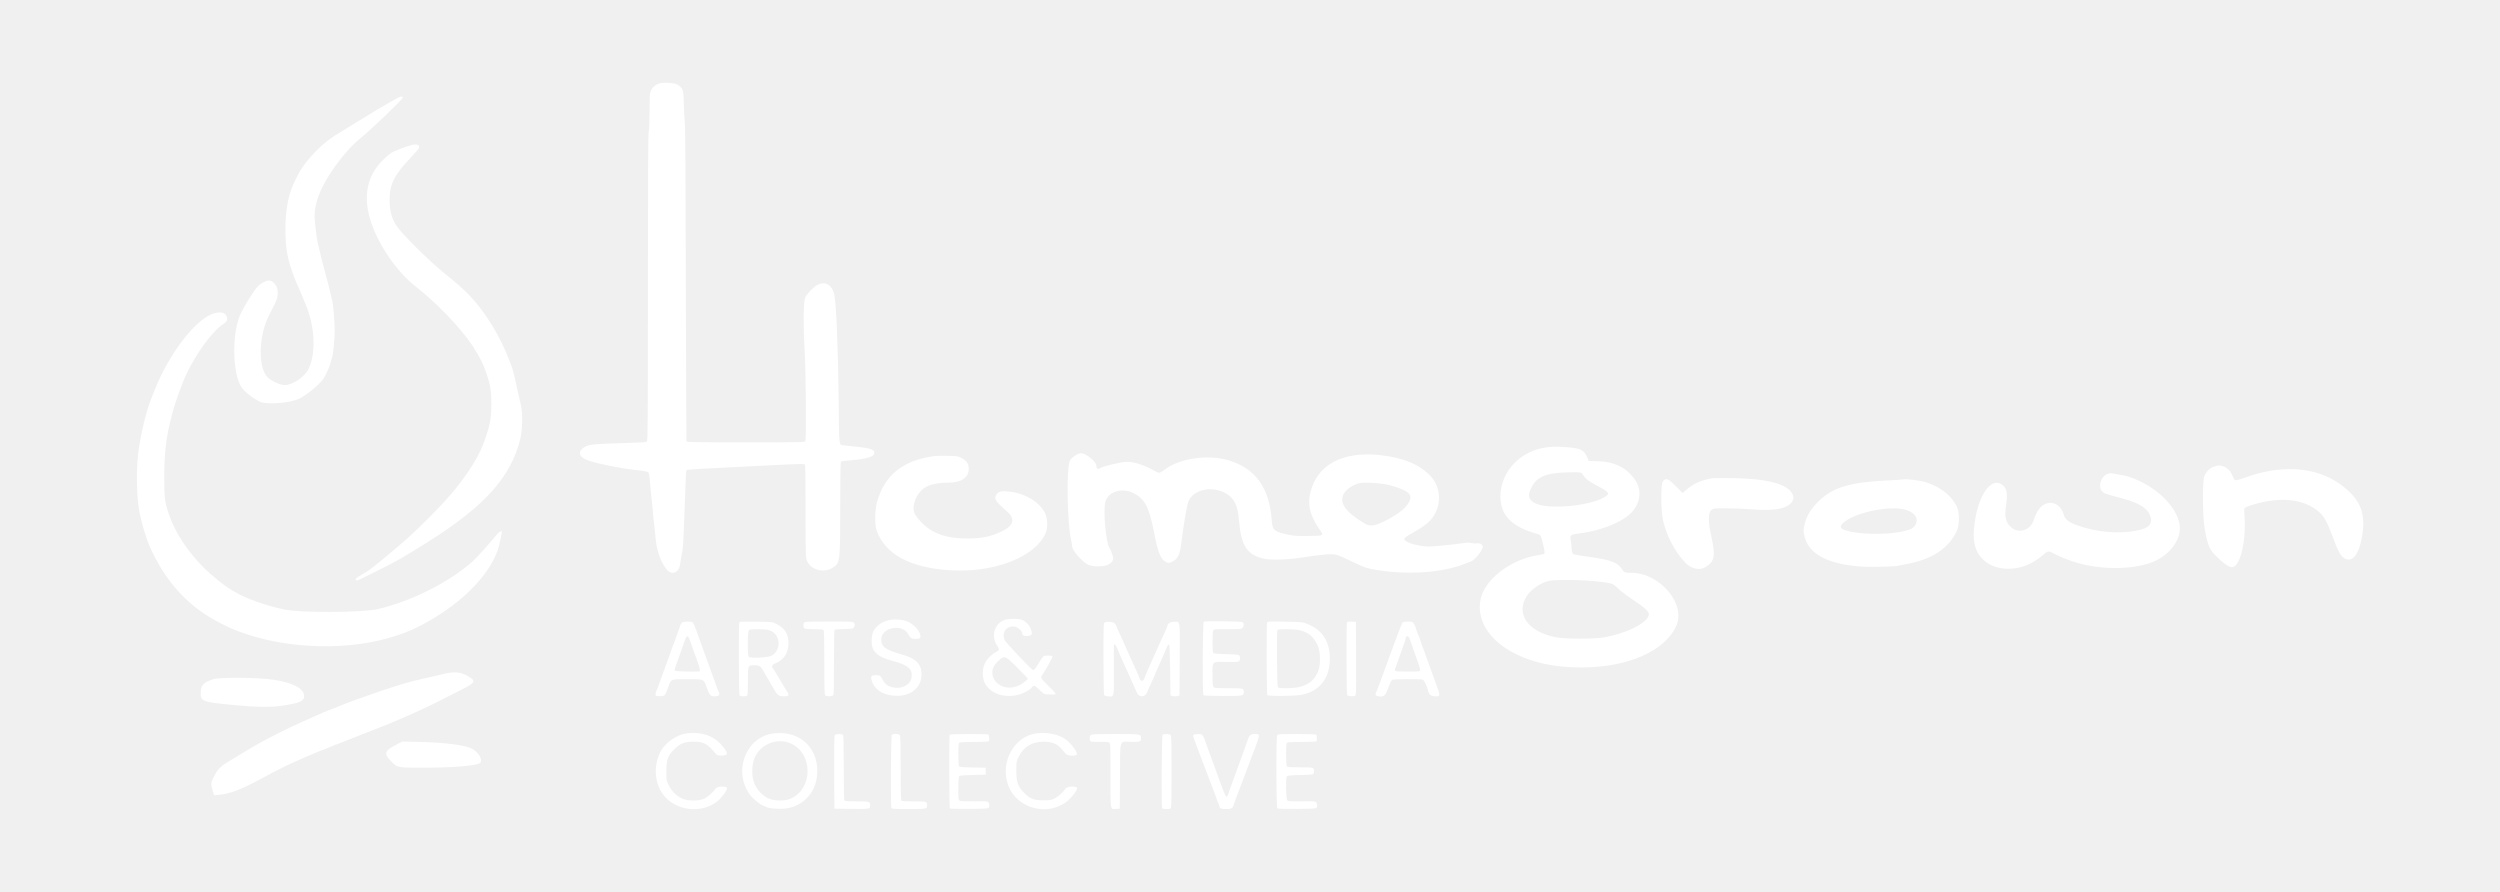
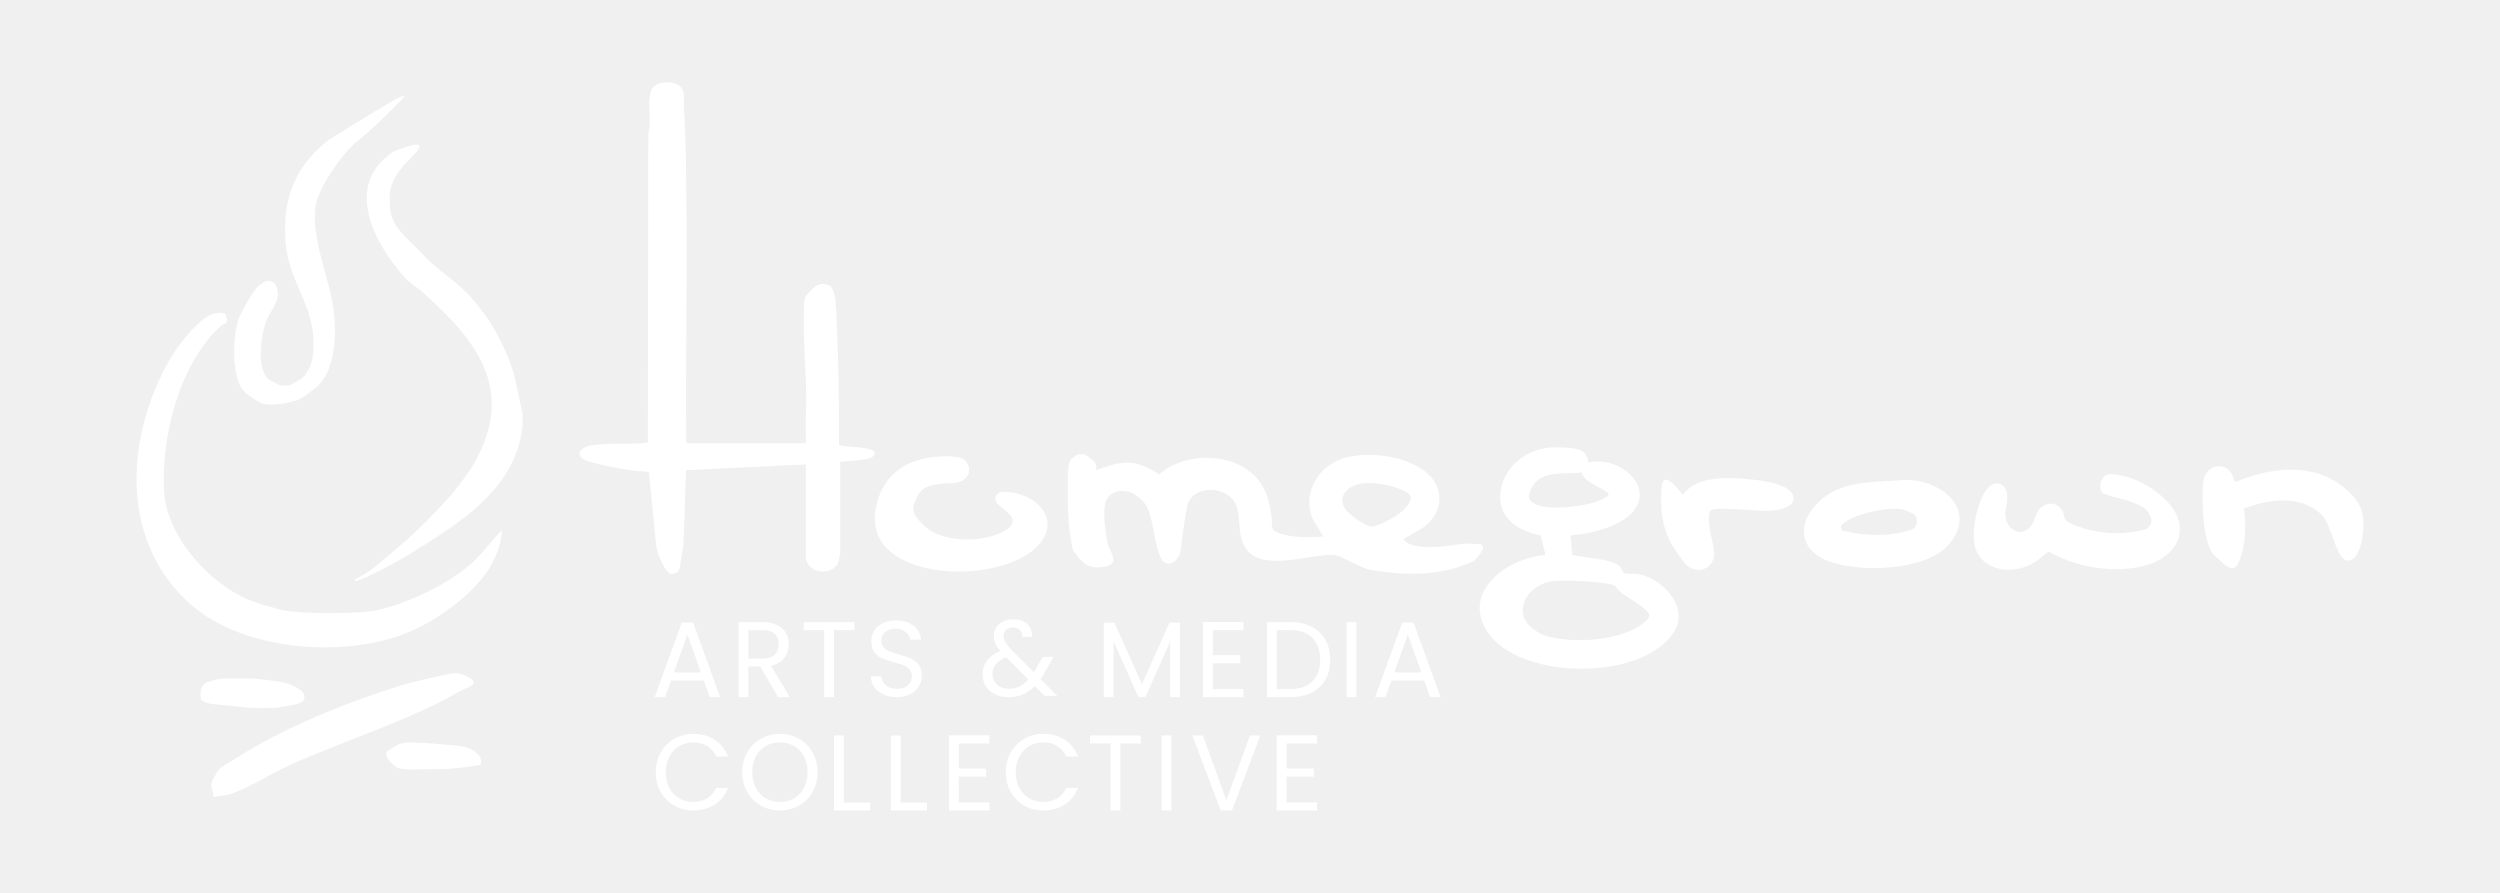
- <svg xmlns="http://www.w3.org/2000/svg" viewBox="0 0 900 321" width="900" height="321" role="img" aria-label="Homegrown Arts and Media Collective">
-   <g transform="translate(0,321) scale(0.025,-0.025)" fill="#ffffff" stroke="none">
-     <path d="M9504 11641 c-57 -14 -102 -50 -126 -99 -22 -45 -23 -57 -24 -307 -1 -162 -6 -273 -13 -295 -8 -25 -11 -629 -11 -2241 0 -1932 -2 -2208 -15 -2219 -10 -8 -111 -15 -347 -21 -362 -9 -479 -19 -530 -45 -52 -26 -88 -65 -88 -95 0 -74 98 -119 385 -177 215 -44 276 -54 428 -71 104 -11 162 -22 172 -32 9 -9 18 -57 25 -144 5 -71 17 -184 25 -250 7 -66 17 -160 20 -210 3 -49 10 -117 15 -150 5 -33 14 -118 20 -190 15 -178 70 -338 155 -449 76 -100 185 -57 200 79 4 33 13 87 20 120 21 98 24 140 40 580 20 562 23 637 32 646 5 4 96 13 203 18 183 10 297 16 810 41 113 5 312 15 443 22 162 8 241 8 248 1 6 -6 10 -234 9 -680 0 -670 0 -670 28 -724 64 -123 240 -163 367 -82 102 64 105 92 104 877 0 356 4 643 9 648 5 5 60 13 123 18 262 22 359 52 359 111 0 45 -61 67 -239 84 -81 8 -166 18 -191 21 -84 12 -76 -51 -83 651 -8 775 -37 1431 -67 1537 -37 130 -128 178 -235 126 -59 -29 -170 -146 -184 -195 -22 -75 -25 -420 -5 -735 19 -311 27 -1288 11 -1322 -7 -17 -58 -18 -858 -18 -671 0 -851 3 -854 13 -2 6 -6 1020 -9 2252 -3 1550 -7 2272 -15 2345 -6 58 -13 183 -15 278 -3 192 -13 217 -97 267 -36 21 -186 31 -245 16z M5740 11437 c-127 -68 -351 -199 -465 -272 -27 -18 -63 -40 -80 -49 -16 -9 -43 -25 -60 -36 -16 -11 -46 -29 -65 -40 -19 -11 -48 -29 -65 -40 -16 -11 -46 -29 -65 -40 -173 -101 -286 -187 -400 -307 -159 -166 -230 -273 -321 -478 -73 -167 -109 -379 -109 -640 0 -275 30 -436 128 -690 16 -43 33 -82 102 -240 12 -28 59 -143 76 -185 120 -305 132 -675 29 -889 -57 -118 -228 -235 -345 -236 -68 0 -194 58 -250 116 -137 141 -125 602 24 889 113 220 118 233 124 296 6 76 -10 125 -54 170 -45 44 -87 45 -159 4 -75 -43 -93 -65 -232 -285 -7 -11 -21 -36 -31 -55 -10 -19 -30 -56 -44 -82 -143 -262 -138 -904 7 -1094 51 -67 128 -128 244 -193 94 -53 445 -29 583 40 112 56 286 200 344 284 33 47 93 179 104 228 5 24 14 56 20 71 17 46 40 274 40 402 0 111 -25 408 -36 425 -2 4 -13 47 -23 96 -17 75 -50 208 -81 318 -33 119 -65 242 -79 310 -10 44 -21 89 -24 101 -12 35 -47 325 -47 384 0 200 79 407 254 665 122 182 281 364 396 456 159 126 620 569 620 595 0 18 -28 18 -60 1z M5935 10753 c-86 -21 -260 -87 -300 -114 -28 -18 -84 -67 -126 -109 -230 -229 -285 -532 -164 -895 111 -331 376 -714 633 -914 296 -230 633 -578 815 -843 26 -38 47 -71 47 -75 0 -3 6 -14 14 -22 17 -20 93 -164 111 -211 94 -248 110 -330 110 -550 0 -215 -19 -310 -110 -560 -92 -251 -320 -585 -609 -890 -238 -251 -439 -445 -632 -606 -355 -299 -393 -329 -521 -403 -79 -45 -91 -57 -74 -74 8 -8 20 -7 44 5 17 9 120 60 227 112 178 88 274 138 370 193 66 38 240 144 309 187 25 17 71 45 101 64 802 506 1177 926 1311 1467 33 135 38 371 11 486 -12 46 -30 129 -42 184 -45 211 -71 321 -84 355 -7 19 -23 62 -36 95 -127 346 -352 715 -574 945 -105 108 -176 171 -362 321 -225 181 -627 580 -699 694 -67 105 -95 214 -95 368 0 224 70 362 306 609 62 64 115 126 119 138 13 41 -30 60 -100 43z M3065 8322 c-264 -92 -648 -601 -849 -1127 -15 -38 -31 -81 -37 -93 -73 -177 -155 -520 -189 -790 -34 -274 -19 -733 30 -897 5 -16 14 -56 20 -88 13 -63 78 -268 105 -332 231 -530 567 -897 1039 -1134 136 -68 145 -72 256 -114 685 -260 1590 -285 2267 -61 178 59 298 113 463 207 500 286 861 655 995 1017 20 54 68 270 61 277 -12 12 -47 -12 -82 -56 -96 -120 -278 -321 -340 -377 -338 -299 -874 -569 -1359 -684 -225 -53 -1131 -57 -1360 -5 -283 63 -553 160 -700 250 -22 13 -53 32 -70 41 -76 43 -265 196 -368 297 -245 242 -426 517 -517 787 -58 174 -65 227 -65 530 0 316 25 549 86 795 6 22 16 65 23 95 36 151 142 451 214 600 147 307 375 616 530 716 58 37 67 67 37 123 -24 46 -97 55 -190 23z M22285 6400 c-382 -41 -677 -347 -679 -705 -2 -274 162 -442 532 -544 49 -14 49 -14 83 -151 21 -89 26 -127 16 -136 -2 -3 -45 -11 -95 -19 -398 -65 -769 -354 -823 -642 -90 -475 431 -895 1191 -963 772 -68 1431 167 1626 582 148 313 -227 765 -638 769 -104 1 -111 3 -147 61 -56 87 -157 125 -456 168 -251 36 -238 33 -252 60 -7 14 -13 48 -13 77 0 29 -5 75 -11 104 -16 72 -2 83 122 98 333 39 664 180 781 333 112 147 115 313 9 458 -117 159 -284 240 -514 248 l-138 4 -25 56 c-46 104 -96 128 -292 142 -150 11 -174 11 -277 0z m509 -397 c35 -56 75 -87 176 -142 217 -115 225 -128 122 -187 -220 -123 -796 -173 -979 -84 -86 41 -113 98 -84 175 78 208 212 270 593 274 148 1 148 1 172 -36z m56 -1523 c91 -5 213 -18 273 -28 107 -19 107 -19 175 -84 37 -35 119 -99 182 -141 228 -151 282 -205 260 -256 -48 -117 -324 -251 -635 -308 -147 -27 -569 -26 -705 1 -405 81 -583 344 -408 603 64 95 217 193 330 212 74 12 331 13 528 1z M15467 6269 c-36 -27 -60 -53 -66 -73 -47 -149 -31 -906 24 -1138 8 -34 15 -75 15 -89 0 -57 145 -221 230 -262 66 -31 227 -30 287 1 48 25 73 56 73 92 0 27 -35 127 -52 147 -52 63 -96 551 -60 670 43 143 230 203 395 126 171 -81 234 -199 307 -578 55 -286 98 -389 177 -421 29 -12 38 -12 70 1 85 36 121 98 139 240 43 335 85 583 108 636 76 178 356 230 554 105 110 -69 156 -171 173 -376 29 -370 118 -504 369 -557 89 -19 322 -13 485 11 368 55 479 65 550 47 26 -6 120 -47 209 -90 198 -96 228 -106 391 -132 447 -70 931 -34 1245 91 30 12 70 27 88 33 66 22 193 189 172 227 -16 29 -48 43 -86 35 -18 -3 -52 -1 -75 5 -30 8 -60 8 -111 0 -127 -19 -429 -50 -497 -50 -96 0 -238 27 -298 58 -94 47 -88 57 89 157 147 83 223 146 273 225 114 180 99 410 -36 564 -152 172 -399 277 -740 313 -540 56 -902 -139 -1000 -540 -44 -180 -4 -335 139 -540 56 -81 55 -82 -163 -85 -162 -2 -206 0 -295 19 -198 40 -228 64 -236 195 -31 479 -235 763 -630 877 -296 86 -696 28 -909 -133 -74 -55 -82 -57 -129 -31 -166 94 -309 141 -423 141 -73 -1 -355 -68 -377 -90 -21 -21 -56 -12 -56 15 0 40 -25 79 -77 122 -112 91 -158 97 -246 32z m4553 -418 c265 -75 328 -130 271 -239 -49 -94 -167 -185 -361 -280 -137 -67 -204 -75 -275 -33 -281 168 -373 297 -306 429 33 64 145 140 231 156 83 15 337 -3 440 -33z M13460 6273 c-455 -59 -723 -273 -831 -663 -34 -122 -35 -337 -1 -423 128 -330 471 -516 1026 -557 647 -48 1255 185 1404 536 34 83 28 213 -14 294 -80 153 -282 275 -499 300 -119 14 -159 7 -190 -34 -49 -64 -30 -97 146 -251 122 -107 99 -200 -70 -284 -156 -77 -292 -106 -506 -105 -356 0 -579 102 -742 337 -59 85 -19 252 85 356 74 74 202 110 393 111 182 0 289 74 289 197 0 73 -32 122 -104 158 -57 28 -65 29 -205 31 -80 1 -162 0 -181 -3z M31899 6126 c-68 -18 -113 -57 -155 -136 -31 -56 -28 -593 4 -769 41 -228 70 -297 164 -388 140 -137 210 -178 256 -154 104 56 177 396 153 716 -5 61 -5 117 0 127 5 10 49 29 106 46 415 128 760 89 976 -108 66 -61 109 -140 182 -335 88 -237 123 -299 182 -329 109 -55 199 57 244 303 64 347 -19 554 -306 764 -354 260 -865 293 -1400 91 -38 -14 -83 -27 -99 -28 -30 -1 -31 -1 -66 81 -27 62 -81 108 -142 123 -51 11 -42 12 -99 -4z M30333 6009 c-84 -42 -121 -182 -63 -244 30 -32 45 -37 300 -105 249 -67 366 -146 400 -269 22 -83 -18 -141 -120 -171 -231 -68 -550 -60 -830 21 -201 58 -281 106 -301 184 -38 142 -160 211 -274 154 -74 -37 -115 -98 -166 -244 -44 -124 -197 -178 -298 -104 -92 66 -119 156 -96 312 27 178 16 257 -41 307 -158 139 -353 -119 -409 -540 -18 -136 -19 -201 -4 -289 47 -276 328 -428 651 -352 119 28 218 81 333 176 82 68 76 67 179 15 88 -45 118 -57 246 -102 359 -124 845 -131 1150 -14 231 88 400 294 400 486 0 274 -324 607 -722 741 -54 18 -98 27 -263 54 -19 3 -46 -3 -72 -16z M24660 5954 c-178 -33 -274 -77 -393 -181 l-38 -33 -92 94 c-114 118 -153 132 -194 69 -29 -44 -26 -420 5 -558 50 -222 169 -448 321 -608 82 -88 203 -115 286 -66 134 79 151 161 90 435 -49 218 -50 349 -4 388 31 26 31 26 224 26 106 0 280 -7 386 -16 335 -27 530 22 569 142 9 27 8 41 -8 77 -65 146 -363 226 -867 232 -143 2 -271 1 -285 -1z M27395 5935 c-5 -2 -113 -9 -238 -15 -516 -24 -765 -100 -965 -294 -111 -107 -173 -207 -203 -326 -23 -92 -23 -107 -3 -189 63 -255 350 -402 839 -431 143 -8 493 2 514 15 4 2 49 11 101 20 375 65 624 228 740 484 39 85 36 272 -4 351 -80 156 -226 272 -428 341 -96 32 -311 59 -353 44z m63 -441 c94 -35 142 -84 142 -146 0 -51 -31 -100 -76 -122 -163 -77 -603 -98 -873 -42 -149 31 -177 64 -108 127 167 154 701 260 915 183z M14480 3918 c-154 -44 -217 -231 -124 -370 40 -58 38 -70 -8 -94 -63 -32 -133 -100 -163 -160 -47 -93 -44 -228 7 -310 84 -136 273 -197 468 -150 74 18 185 78 198 109 2 4 13 12 23 18 17 9 30 1 87 -55 67 -64 67 -64 137 -66 90 -3 95 -2 95 12 0 6 -47 58 -105 114 -115 113 -115 113 -81 163 63 96 146 247 142 258 -5 13 -82 18 -121 7 -12 -3 -42 -42 -75 -99 -55 -94 -72 -111 -93 -98 -39 25 -378 385 -396 420 -56 111 24 221 145 199 43 -9 104 -63 104 -94 0 -31 24 -43 76 -40 64 4 73 21 51 92 -20 64 -86 129 -146 146 -45 12 -175 11 -221 -2z m167 -690 c84 -84 153 -156 153 -160 0 -15 -66 -68 -117 -93 -272 -138 -528 140 -315 341 97 91 101 90 279 -88z M12800 3910 c-93 -20 -173 -74 -217 -148 -41 -68 -42 -227 -2 -284 52 -76 121 -114 284 -158 215 -58 281 -117 261 -238 -17 -108 -151 -173 -282 -137 -69 19 -103 47 -143 123 -26 46 -27 47 -78 49 -78 2 -89 -10 -70 -78 40 -136 179 -219 365 -219 209 0 352 126 352 308 -1 151 -75 227 -282 287 -242 70 -298 111 -298 218 0 173 304 232 388 75 31 -57 48 -68 106 -68 70 0 81 13 64 71 -21 71 -116 159 -201 187 -69 23 -174 28 -247 12z M17334 3887 c-16 -9 -21 -1030 -5 -1055 6 -10 67 -13 281 -14 301 0 300 0 300 62 0 48 -10 50 -221 50 -166 0 -200 2 -213 16 -13 13 -16 43 -16 173 0 206 -15 192 205 189 164 -2 169 -1 183 20 11 17 12 31 6 55 -10 32 -10 32 -192 37 -148 4 -185 8 -192 20 -13 20 -13 296 0 321 10 18 23 19 209 19 179 0 199 2 214 18 21 23 22 65 2 82 -17 14 -537 21 -561 7z M9823 3875 c-11 -8 -23 -25 -26 -37 -3 -13 -17 -54 -32 -93 -15 -38 -34 -92 -42 -120 -9 -27 -19 -54 -23 -60 -4 -5 -13 -26 -18 -45 -6 -19 -23 -66 -37 -105 -15 -38 -33 -88 -40 -110 -8 -22 -26 -71 -40 -110 -48 -130 -66 -180 -82 -230 -9 -27 -22 -59 -29 -70 -15 -21 -19 -74 -6 -76 51 -9 106 -4 122 10 10 9 32 57 49 106 44 130 33 125 281 125 247 0 233 6 280 -128 37 -105 53 -122 119 -119 58 3 73 24 48 69 -9 18 -23 53 -31 78 -15 46 -21 63 -97 270 -23 63 -50 138 -60 165 -10 28 -36 100 -58 160 -22 61 -56 155 -75 210 -20 55 -44 106 -53 113 -23 17 -124 15 -150 -3z m109 -250 c10 -28 32 -90 50 -140 17 -49 45 -126 61 -170 40 -109 45 -145 21 -145 -146 -4 -340 3 -345 12 -4 6 -3 22 2 37 14 44 56 162 84 236 14 39 37 105 51 148 31 92 49 98 76 22z M10646 3881 c-11 -18 -8 -1042 4 -1056 12 -15 90 -17 108 -3 9 8 12 62 12 209 0 233 -2 229 94 229 76 0 89 -10 142 -105 6 -11 22 -38 35 -61 13 -22 50 -86 82 -141 74 -129 84 -138 158 -139 83 -2 90 12 46 78 -19 29 -42 67 -51 83 -9 17 -28 48 -41 70 -14 22 -41 68 -61 102 -19 35 -40 65 -45 69 -21 13 -9 54 19 65 136 49 206 151 206 299 0 131 -51 213 -174 276 -55 29 -55 29 -291 32 -157 3 -239 0 -243 -7z m415 -112 c177 -38 207 -291 43 -374 -48 -24 -294 -36 -320 -15 -23 20 -21 375 4 389 23 14 208 14 273 0z M11582 3878 c-7 -7 -12 -26 -12 -43 0 -51 12 -55 150 -55 85 0 130 -4 138 -12 9 -9 12 -127 12 -469 0 -396 2 -460 15 -473 19 -19 103 -16 116 5 5 8 9 211 8 473 0 252 4 463 8 467 5 5 67 10 138 11 128 3 129 3 144 30 12 21 13 31 3 52 -12 26 -12 26 -360 26 -257 0 -351 -3 -360 -12z M15913 3879 c-23 -8 -23 -8 -23 -521 0 -282 4 -519 9 -527 5 -7 31 -16 58 -18 88 -9 85 -23 83 376 -2 405 -3 371 13 371 7 0 26 -33 42 -72 15 -40 43 -107 63 -148 19 -41 43 -94 53 -117 51 -115 63 -142 85 -190 13 -29 36 -79 50 -110 38 -86 39 -87 66 -102 37 -21 86 1 105 48 17 41 35 83 87 194 20 43 36 81 36 85 0 4 7 21 16 37 13 26 126 283 155 353 5 13 15 22 22 19 9 -3 13 -91 17 -367 l5 -364 33 -10 c20 -5 44 -5 65 0 l32 10 3 521 c3 593 11 541 -87 538 -52 -1 -90 -26 -91 -60 0 -5 -12 -35 -26 -65 -14 -30 -34 -73 -44 -95 -24 -54 -63 -140 -88 -195 -84 -183 -172 -386 -172 -396 0 -7 -7 -20 -16 -28 -23 -23 -48 -5 -63 46 -7 24 -17 48 -21 53 -4 6 -67 145 -140 310 -73 165 -136 305 -140 310 -4 6 -13 26 -19 46 -6 20 -21 45 -32 55 -22 19 -99 27 -136 13z M18246 3875 c-10 -26 -7 -1028 3 -1044 12 -19 390 -16 495 4 259 50 406 238 406 521 0 248 -109 415 -327 501 -66 25 -76 26 -319 31 -229 4 -252 3 -258 -13z m464 -109 c125 -27 205 -92 263 -216 44 -91 47 -289 6 -383 -73 -167 -207 -237 -453 -237 -87 0 -116 3 -125 14 -13 15 -18 806 -6 826 9 15 241 12 315 -4z M19396 3875 c-10 -26 -7 -1028 3 -1044 11 -17 88 -24 113 -10 17 9 18 41 16 537 l-3 527 -61 3 c-49 2 -63 0 -68 -13z M20197 3878 c-8 -7 -93 -227 -187 -488 -94 -261 -178 -487 -186 -502 -30 -57 -18 -74 57 -77 48 -2 71 20 99 94 43 114 54 136 71 146 19 10 399 13 435 3 21 -6 63 -92 78 -159 12 -56 38 -78 94 -81 85 -6 87 3 27 161 -15 39 -33 88 -40 110 -8 22 -26 72 -40 110 -15 39 -33 90 -41 115 -8 25 -21 59 -29 77 -8 17 -15 36 -15 43 0 7 -7 26 -14 43 -16 34 -49 127 -67 187 -6 19 -15 40 -19 45 -4 6 -15 35 -24 65 -30 104 -46 120 -119 120 -35 0 -70 -6 -80 -12z m94 -220 c7 -13 20 -48 30 -78 10 -30 27 -80 38 -110 76 -211 91 -256 91 -277 0 -23 0 -23 -179 -23 -198 0 -199 0 -174 60 8 19 28 73 43 120 16 47 41 117 55 155 36 95 42 116 49 148 8 33 31 35 47 5z M6410 3140 c-47 -11 -124 -29 -172 -40 -49 -11 -130 -29 -180 -41 -160 -36 -317 -83 -578 -170 -132 -44 -493 -174 -525 -189 -11 -5 -74 -30 -140 -56 -66 -25 -133 -52 -150 -59 -497 -216 -822 -377 -1113 -553 -78 -48 -173 -105 -210 -127 -169 -100 -201 -130 -264 -252 -44 -85 -44 -99 -12 -211 l16 -54 71 7 c160 14 318 75 607 231 209 113 375 197 495 249 72 31 144 62 160 70 17 7 59 25 95 40 36 15 79 33 97 41 17 8 35 14 40 14 4 0 20 6 35 14 14 8 43 19 63 26 20 7 49 18 63 26 15 8 31 14 35 14 5 0 23 6 40 14 18 8 64 26 102 41 39 14 90 35 115 45 25 10 99 40 165 65 66 25 129 50 140 55 11 5 52 21 90 36 39 14 84 32 100 39 17 7 57 24 90 38 207 86 487 214 655 300 107 55 251 128 319 163 195 98 202 120 62 197 -92 50 -176 58 -311 27z M3070 3059 c-144 -46 -180 -86 -180 -201 0 -117 28 -127 450 -168 438 -43 633 -39 894 19 101 22 146 54 146 103 0 111 -150 194 -436 239 -211 34 -778 39 -874 8z M9889 2280 c-136 -16 -305 -131 -371 -252 -96 -174 -100 -391 -10 -564 146 -280 548 -365 810 -172 61 45 152 162 152 196 0 37 -141 33 -167 -5 -34 -50 -103 -113 -155 -140 -80 -41 -246 -41 -332 1 -79 37 -150 110 -189 194 -31 65 -32 70 -31 202 0 166 20 219 119 315 84 82 143 105 273 105 146 0 198 -28 319 -174 19 -23 28 -26 88 -26 100 0 97 38 -14 162 -117 129 -284 183 -492 158z M11140 2279 c-401 -50 -590 -546 -338 -887 40 -54 142 -137 188 -153 14 -5 33 -13 42 -19 33 -19 163 -32 249 -26 255 17 450 203 482 458 50 394 -231 676 -623 627z m248 -145 c320 -142 322 -645 4 -792 -86 -40 -240 -39 -329 2 -79 36 -154 114 -196 203 -45 97 -46 270 -2 377 83 200 325 298 523 210z M14929 2280 c-327 -40 -534 -419 -410 -751 124 -330 559 -450 843 -232 63 48 148 158 148 192 0 36 -142 31 -167 -6 -34 -50 -103 -113 -155 -140 -48 -25 -63 -27 -163 -27 -138 -1 -197 23 -284 113 -85 89 -106 151 -106 316 0 128 1 131 35 198 71 144 190 216 356 217 123 0 195 -29 263 -108 22 -26 50 -57 60 -69 26 -29 147 -34 158 -7 13 34 -89 167 -173 225 -96 66 -255 97 -405 79z M12021 2256 c-8 -9 -10 -159 -9 -537 l3 -524 244 -3 c259 -3 271 -1 271 45 0 61 -5 63 -188 63 -117 0 -172 4 -180 12 -9 9 -12 128 -12 473 0 345 -3 464 -12 473 -17 17 -103 15 -117 -2z M12842 2258 c-13 -13 -18 -1020 -6 -1052 5 -14 37 -16 248 -16 263 0 266 1 266 55 0 52 -9 55 -186 55 -89 0 -169 3 -178 6 -14 5 -16 56 -16 466 0 297 -4 466 -10 479 -12 22 -97 28 -118 7z M13675 2260 c-9 -15 -7 -1052 3 -1062 4 -4 132 -7 282 -6 275 3 275 3 284 29 6 18 4 34 -5 54 -14 28 -14 28 -206 26 -125 -2 -199 1 -212 9 -20 10 -21 19 -21 173 0 89 5 169 10 177 7 12 45 16 197 20 l188 5 0 50 0 50 -184 3 c-115 1 -189 7 -198 13 -16 14 -19 315 -3 339 8 12 44 15 216 16 163 1 208 4 215 15 9 13 3 74 -7 91 -8 12 -552 10 -559 -2z M15706 2254 c-18 -17 -21 -61 -6 -84 7 -12 33 -14 133 -12 87 1 129 -2 141 -11 16 -12 17 -48 17 -474 -1 -520 -6 -486 81 -481 l53 3 3 473 c3 552 -18 492 166 489 127 -1 136 2 136 55 0 58 0 58 -370 58 -294 0 -341 -2 -354 -16z M16742 2261 c-14 -8 -20 -1040 -7 -1061 7 -11 94 -14 119 -4 14 5 16 62 16 530 0 507 -1 524 -19 534 -23 12 -91 13 -109 1z M17190 2260 c-12 -8 -11 -18 9 -72 13 -35 32 -85 42 -113 10 -27 27 -75 39 -105 12 -30 30 -77 40 -105 10 -27 28 -75 40 -105 12 -30 30 -77 40 -105 10 -27 28 -75 40 -105 59 -153 72 -188 81 -217 5 -18 16 -45 24 -60 8 -15 15 -35 15 -43 0 -30 23 -40 95 -40 75 0 95 10 108 55 3 11 18 52 32 90 14 39 35 93 45 120 10 28 28 75 40 105 12 30 30 78 40 105 10 28 28 75 40 105 21 55 44 116 74 200 9 25 21 54 26 65 5 11 17 40 25 65 60 168 60 170 -19 170 -60 0 -81 -20 -104 -100 -6 -19 -23 -66 -37 -105 -15 -38 -33 -88 -40 -110 -8 -22 -26 -71 -40 -110 -15 -38 -33 -88 -40 -110 -8 -22 -26 -71 -40 -110 -49 -132 -66 -180 -77 -217 -7 -24 -16 -38 -27 -38 -16 0 -30 37 -203 515 -22 61 -51 139 -65 175 -13 36 -29 81 -35 100 -13 45 -38 93 -52 102 -16 11 -98 9 -116 -2z M18391 2251 c-17 -31 -14 -1036 3 -1050 9 -8 98 -11 287 -9 274 3 274 3 283 29 6 18 4 34 -5 54 -14 28 -14 28 -210 26 -171 -2 -198 0 -213 14 -18 19 -24 317 -6 345 7 12 45 16 197 20 188 5 188 5 191 34 9 77 12 76 -191 76 -129 0 -187 4 -195 12 -15 15 -17 315 -2 338 8 12 44 15 215 16 113 1 209 5 213 8 8 8 5 82 -3 96 -4 6 -110 10 -280 10 -257 0 -275 -1 -284 -19z M5713 2120 c-179 -92 -191 -132 -79 -245 92 -92 83 -90 491 -90 438 1 771 32 795 76 27 48 -29 143 -115 193 -95 56 -383 93 -785 103 l-225 5 -82 -42z" />
+ <svg xmlns="http://www.w3.org/2000/svg" viewBox="0 0 1120 400" width="1120" height="400" role="img" aria-label="Homegrown Arts and Media Collective">
+   <g fill="#ffffff">
+     <path d="M 234.11 185.28 L 230.16 167.22 C 226.1 154.41 219.48 142.42 210.45 132.61 C 204.19 125.81 195.34 120.52 189.62 114.19 C 182.92 106.76 174.59 101.86 174.68 91.77 C 174.71 88.53 173.05 83.43 180.75 74.19 C 182.92 71.59 193.46 62.72 183.98 65.22 C 183.98 65.22 177.58 67.08 176.25 67.96 C 155.33 81.77 165.01 105.95 181.48 124.51 C 183.65 126.95 186.65 128.56 188.9 130.55 C 214.67 153.32 232.05 176.08 210.68 210.45 C 210.12 211.35 204.25 219.22 203.8 219.71 C 204 219.73 189.97 235.61 179.36 244.3 C 173.24 249.31 167.47 255.2 160.31 258.92 C 159.96 259.1 158.27 259.51 159.26 260.29 C 160.09 260.94 176.23 252.74 182.43 248.89 C 203.9 235.54 231.27 219.86 234.1 190.71 C 234.27 188.97 233.98 187.04 234.1 185.27 Z M 234.11 185.28" />
+     <path d="M 101.09 140.84 C 101.31 141.1 101.73 142.8 101.74 143.22 C 101.8 145.44 100.31 144.81 99.23 145.78 C 80.49 162.54 71.96 195.84 73.54 220.36 C 74.86 240.9 94.35 261.97 112.28 269.07 C 116.89 270.9 126.15 273.23 126.54 273.33 C 134.12 275.09 161.64 275.15 169.18 273.33 C 183.35 269.9 200.54 262.05 211.82 251.82 C 216.4 247.67 220.46 241.89 224.87 237.46 C 224.63 243.25 222.86 248.07 220.1 253.06 C 213.43 265.15 197.45 276.64 185.6 282.11 C 156.93 295.34 110.23 292.17 85.9 271.15 C 54.15 243.73 55.95 198.33 74.56 163.72 C 78.61 156.19 86.8 144.86 94.3 141.09 C 95.81 140.33 99.91 139.48 101.08 140.83 Z M 101.09 140.84" />
+     <path d="M 160.66 62.73 C 153.86 67.95 142.71 83.74 141.43 92.12 C 139.44 105.15 145.96 121.04 148.58 133.74 C 150.92 145.08 151.31 162.94 143.19 172.17 C 142.15 173.35 135.83 178.08 134.43 178.72 C 130.44 180.55 122.2 181.93 117.88 180.92 C 117.49 180.83 109.95 177.34 107.72 173.07 C 103.87 165.7 104.32 150.26 107.04 142.45 C 107.93 139.9 114 129.44 115.9 127.95 C 116.11 127.79 118.79 126.09 118.97 126.05 C 121.79 125.39 123.37 126.69 124.2 129.38 C 125.79 134.53 120.84 139.47 119.12 144.23 C 116.93 150.3 114.69 165.82 120.62 170.08 C 120.81 170.22 124.54 172.25 124.76 172.32 C 126.56 172.95 128.53 172.95 130.32 172.32 C 130.55 172.24 134.21 170.24 134.46 170.07 C 138.03 167.63 139.9 162.56 140.28 158.37 C 142.25 136.85 129.24 128.07 127.87 107.81 C 126.5 87.55 133.11 73.61 147.53 62.49 C 147.96 62.15 166.42 50.76 167.08 50.43 C 168.79 49.59 181.65 41.15 180.96 43.46 C 180.8 44.01 167.29 57.66 160.68 62.74 Z M 160.66 62.73" />
+     <path d="M 211.15 304.18 C 212.22 304.69 212.51 306.15 211.63 306.95 C 211.59 306.99 211.54 307.02 211.51 307.04 C 209.89 308.01 207.02 309.08 205.36 310.03 C 182.12 323.35 154.1 331.68 128.99 343.14 C 121.22 346.69 110.4 353.68 102.6 355.9 C 101.77 356.14 95.85 357.17 95.6 356.92 C 95.62 354.58 94.27 352.84 94.8 350.48 C 94.9 350.05 97.22 345.85 97.54 345.43 C 99.3 343.14 102.75 341.63 105.08 340.12 C 126.87 325.99 155.44 314.6 179.95 307 C 185.73 305.21 189.8 304.54 195.76 303.08 C 196.15 302.99 202.05 301.6 203.76 301.59 C 207.55 301.57 208.9 303.1 211.15 304.17 Z M 211.15 304.18" />
+     <path d="M 116.15 304.24 C 116.28 304.3 124.21 305.01 127.56 305.88 C 128.54 306.13 135.14 308.1 136.15 311.08 C 137.29 314.46 133.8 315.17 133.22 315.36 C 131.75 315.85 125.17 316.83 124.81 316.91 C 122.67 317.39 112.4 317.25 110.09 316.96 C 109.15 316.84 103.28 316.12 100.77 315.93 C 97.21 315.66 93.06 315.59 90.16 313.64 C 89.48 311.33 89.65 307.33 92.03 306.07 C 93.55 305.26 97.86 304.16 98.76 304.05 C 100.45 303.83 115.36 303.88 116.15 304.25 Z M 116.15 304.24" />
+     <path d="M 209.1 334.82 C 212.15 335.83 214.97 338.1 215.31 339.89 C 215.99 343.42 214.98 342.7 213.46 342.94 C 203.71 344.54 198.86 344.65 190.11 344.64 C 186.78 344.64 181.24 345.03 178.01 343.94 C 177.07 343.33 172.15 339.94 173.14 337 C 173.33 336.43 177.83 333.92 178.2 333.67 C 178.69 333.33 180.41 332.9 181.11 332.76 C 184.02 332.16 206.21 333.86 209.1 334.81 Z M 209.1 334.82" />
+     <path d="M 307.45 198.56 C 307.09 161.9 307.92 125.22 307.48 88.56 C 307.32 75.14 307.35 61.45 306.37 48.04 C 306.16 45.09 307.83 39.27 302.53 37.47 C 298.65 36.15 293.85 37.25 292.2 39.48 C 291.44 40.52 291.1 43.06 290.98 44.28 C 290.48 49.44 291.8 54.69 290.45 59.81 L 290.24 198.29 C 284.81 199.06 278.85 198.65 273.24 198.85 C 270.63 198.94 265.55 199.16 263.44 199.86 C 258.73 201.44 258.19 204.71 262.93 206.44 C 267.79 208.22 282.22 210.98 288.15 211.23 C 289.69 211.29 291.24 211.64 292.85 211.56 L 290.4 208.52 L 294 244.69 C 294.39 247.93 298.2 257.39 301.11 257.09 C 301.11 257.09 304.25 257.07 304.5 254.25 C 304.56 253.57 306.03 245.6 306.08 244.92 C 306.82 232.82 306.77 222.73 307.35 210.63 L 361.02 208.05 L 361.02 250.17 C 361.02 250.31 361.65 252.07 361.78 252.34 C 363.24 255.3 368.57 257.57 373.21 254.76 C 376.19 252.96 375.61 250.38 376.42 248.16 L 376.4 206.89 C 379.99 206.56 389.43 206.22 391.18 204.41 C 395.3 200.13 380.71 200.44 376.76 199.65 C 376.11 199.52 375.88 199.37 375.86 198.99 C 376.05 176.7 375.11 142.72 374.29 134.8 C 374.14 133.31 373.41 128.87 371.59 127.92 C 369.23 126.69 366.44 127.1 364.95 128.61 C 361.6 132.02 360.34 132.07 360.18 136.84 C 359.49 157.79 361.84 166.8 360.98 187.77 C 360.83 191.36 361.13 194.97 361 198.56 L 307.43 198.56 Z M 307.45 198.56" />
+     <path d="M 1005.28 227.8 C 1016.51 223.64 1030.49 221.47 1040.02 230.5 C 1044.1 234.37 1046.51 248.93 1050.49 250.73 C 1057.17 253.75 1059.51 238.44 1058.63 231.71 C 1057.89 226.06 1054.83 222.36 1050.46 218.71 C 1036.32 206.91 1017.35 209.29 1001.41 215.97 C 1000.49 214.86 1000.53 213.5 999.73 212.19 C 996.06 206.14 987.83 208.91 987.08 215.75 C 986.29 222.95 986.58 244.13 992.17 248.9 C 995.87 252.06 999.81 257.31 1002.42 252.85 C 1006.22 246.34 1006.33 234.14 1005.28 227.81 Z M 1005.28 227.8" />
+     <path d="M 909.58 236.02 C 904.68 241.6 896.99 236.08 898.57 228.28 C 899.39 224.21 899.79 220.31 897.84 218.14 C 894.75 214.71 890.91 217.32 888.87 220.97 C 885.46 227.05 882.53 240.24 885.4 246.74 C 889.39 255.77 900.33 256.7 907.89 253.72 C 911.57 252.27 914.57 249.62 917.73 247.05 C 929.7 254.09 946.04 256.76 959.46 253.77 C 975.87 250.11 983.57 235.49 968.43 222.31 C 961.84 216.58 953.78 212.82 945.47 212.4 C 941.94 212.22 939.74 217.2 941.62 220.62 C 943.84 222.27 951.69 223.53 954.77 224.83 C 958.92 226.59 961.6 227.04 963.48 231.63 C 964.41 233.9 963.34 236.37 961.01 237.17 C 952.8 239.5 944.33 239.33 936.19 237.4 C 933.92 236.86 926.38 234.72 925.23 232.71 C 924.51 231.46 924.63 229.72 923.55 228.25 C 920.83 224.55 916.1 224.85 913.3 228.58 C 911.74 230.66 911.61 233.06 910.32 235.05 C 910.11 235.38 909.86 235.71 909.58 236.02 Z M 909.58 236.02" />
+     <path d="M 784.87 214.84 C 774.83 213.89 760.54 212.67 753.86 221.63 C 744.04 208.84 744.2 216.98 744.18 223.71 C 744.15 239.65 750.53 246.39 753.91 251.23 C 756.91 255.52 762.48 257.1 766.27 252.81 C 769.98 248.61 766.33 241.45 765.86 236.34 C 765.71 234.74 765.16 229.63 766.37 228.73 C 769.01 226.79 787.49 229.08 792.1 228.87 C 795.39 228.72 802.63 227.95 803.37 224.06 C 804.71 217.08 789.34 215.25 784.85 214.83 Z M 784.87 214.84" />
+     <path d="M 432.27 206.26 C 429.01 203.24 417.55 204.55 413.24 205.6 C 400.86 208.63 394.18 216.9 392.25 228.4 C 386.77 261.05 448.93 262.85 465.49 243.94 C 475.85 232.12 463.45 220.46 449.72 220.31 C 446.79 220.28 445.32 222.19 446.19 224.84 C 448.38 227.61 450.73 228.36 452.78 231.04 C 454.47 233.26 453.53 235.37 451.55 236.83 C 442.56 243.46 422.09 243.61 413.92 235.45 C 410.54 232.07 408.19 229.63 409.59 225.6 C 411.82 219.13 414.43 217.58 421.31 216.73 C 424.67 216.31 429.09 217.01 431.97 214.83 C 434.85 212.65 434.82 208.6 432.28 206.24 Z M 432.27 206.26" />
+     <path d="M 735.57 279.63 C 725.54 287.08 705.93 288.21 694.15 285.32 C 689.31 284.14 682.61 280.01 682.21 274.24 C 681.65 266.17 689.75 260.88 695.91 260.31 C 700.99 259.84 718.83 260.44 723.2 262.27 C 723.71 262.48 724.9 264.3 725.69 264.96 C 728.56 267.36 737.18 272.16 738.57 274.78 C 739.57 276.67 737.07 278.52 735.57 279.63 Z M 687.09 225.49 C 683.87 223.58 684.95 220.92 686.42 218.17 C 690.64 210.29 701.36 212.69 708.7 211.64 C 708.98 216.15 719.28 218.9 720.51 221.16 C 721.03 222.11 719.68 222.62 719.1 222.97 C 712.72 226.83 693.54 229.33 687.07 225.49 Z M 733.86 257.18 C 732 256.89 728.93 257.35 727.55 256.74 C 727.04 256.52 726.39 254.42 725.49 253.6 C 721.94 250.35 709.25 249.84 704.4 248.6 L 703.56 239.88 C 711.14 239.14 719.51 237.46 726.14 233.58 C 745.49 222.23 727.92 203.59 711.53 207.23 C 711.38 204.66 710.3 202.54 707.83 201.57 C 705.23 200.55 697.87 200.24 694.98 200.45 C 684.63 201.19 674.99 207.89 672.6 218.3 C 669.7 230.97 679.02 237.67 690.21 239.88 L 692.4 248.64 C 677.49 249.47 656.84 262.69 664.57 279.84 C 676.2 305.66 737.92 305.94 750.58 281.9 C 756.26 271.12 744.02 258.78 733.86 257.18" />
+     <path d="M 613.92 235.86 C 611.06 235.29 604.24 230.42 602.61 227.93 C 598.57 221.76 604.93 217.12 610.79 216.52 C 615.46 216.04 620.95 217 625.39 218.45 C 632.66 220.83 634.32 223.09 628.24 228.98 C 626.05 231.1 616.76 236.41 613.92 235.85 Z M 660.07 243.77 C 659.11 243.61 658.67 243.11 652.58 244.03 C 631.3 247.25 629.43 242.19 628.67 241.53 L 636.59 236.94 C 641.12 234.32 644.31 229.73 644.76 224.52 C 646.32 206.51 615.37 200.05 600.33 205.84 C 589.8 209.89 583.33 221.81 588.18 232.65 L 592.87 240.36 C 587.25 240.76 581.11 240.9 575.6 239.62 C 568.07 237.86 570.48 236.31 569.43 229.99 C 568.74 225.86 567.93 222.03 565.91 218.31 C 557.39 202.58 532.04 201.21 519.35 212.54 C 512.2 207.94 506.66 205.88 498.17 208.29 C 495.36 209.09 493.01 209.86 491.03 210.72 L 491.14 209.58 C 491.31 207.83 490.22 206.44 488.77 205.72 C 488.43 205.27 487.99 204.91 487.5 204.63 C 485.74 202.99 482.63 202.91 480.91 204.97 C 479.93 205.46 479.16 206.34 478.91 207.67 C 478.38 210.42 478.21 213.1 478.44 215.76 C 478.16 225.82 478.36 235.83 480.53 245.74 C 480.79 246.93 481.39 247.76 482.15 248.27 C 482.24 248.45 482.33 248.62 482.43 248.78 C 482.5 248.94 482.58 249.1 482.66 249.24 C 483.1 249.98 483.7 250.56 484.42 251.03 C 486.12 253.13 488.76 254.45 492.86 254.14 C 503.11 253.35 497.11 247.49 496.18 243.24 C 495.24 238.95 493.95 228.84 495.29 224.94 C 497.06 219.82 503.13 218.8 507.57 221.09 C 517.65 226.29 514.97 235.89 519.62 248.99 C 521.88 255.36 528.52 252.38 529.11 245.48 C 529.62 239.55 530.68 233.64 531.74 227.35 C 533 219.84 541.17 218.45 546.24 220.05 C 558.24 223.85 553.32 234.44 556.79 243.19 C 561.8 255.82 580.1 250.17 591.24 249.03 C 595.88 248.55 593.45 248.51 597.41 248.64 C 600.75 248.74 609.39 254.37 613.04 255.08 C 620.93 256.62 636.29 258.76 651.39 254.69 C 652.69 254.34 658.64 252.14 659.67 251.67 C 661.45 250.85 664.44 246.02 664.44 246.02 C 664.32 242.53 661.69 244.07 660.05 243.79 Z M 660.07 243.77" />
+     <path d="M 856.03 237.41 C 856.03 237.41 855.98 237.43 855.96 237.43 C 847.1 240.41 835.41 240.21 826.08 237.87 C 824.78 237.54 824.33 235.91 825.29 234.98 C 825.29 234.98 825.3 234.97 825.31 234.96 C 830.36 230.09 845.77 227 852.46 228.25 C 852.92 228.34 854.51 228.96 856.29 229.73 C 859.73 231.23 859.58 236.2 856.03 237.41 Z M 852.25 215.1 C 837.62 216.23 821.98 214.97 811.98 227.99 C 804.84 237.28 807.98 246.96 818.6 251.19 C 832.36 256.67 862.21 255.98 872.78 244.24 C 887 228.45 868.81 213.82 852.25 215.1 Z M 852.25 215.1" />
+     <path d="M 314.04 301.27 L 307.96 284.3 L 301.88 301.27 Z M 315.3 304.84 L 300.64 304.84 L 297.94 312.31 L 293.31 312.31 L 305.46 278.89 L 310.52 278.89 L 322.62 312.31 L 317.99 312.31 L 315.29 304.84 Z M 315.3 304.84" />
+     <path d="M 335.25 295.05 L 341.71 295.05 C 344.09 295.05 345.87 294.46 347.06 293.29 C 348.25 292.12 348.84 290.55 348.84 288.59 C 348.84 286.63 348.25 285.05 347.08 283.96 C 345.91 282.87 344.11 282.32 341.7 282.32 L 335.24 282.32 L 335.24 295.05 Z M 348.56 312.32 L 340.56 298.58 L 335.26 298.58 L 335.26 312.32 L 330.87 312.32 L 330.87 278.71 L 341.72 278.71 C 344.26 278.71 346.4 279.14 348.16 280.01 C 349.91 280.88 351.22 282.05 352.09 283.53 C 352.96 285.01 353.39 286.7 353.39 288.59 C 353.39 290.9 352.72 292.95 351.39 294.71 C 350.06 296.48 348.05 297.65 345.39 298.23 L 353.83 312.31 L 348.57 312.31 Z M 348.56 312.32" />
+     <path d="M 382.79 278.71 L 382.79 282.28 L 373.63 282.28 L 373.63 312.32 L 369.24 312.32 L 369.24 282.28 L 360.03 282.28 L 360.03 278.71 Z M 382.79 278.71" />
+     <path d="M 395.82 311.13 C 394.07 310.34 392.69 309.25 391.7 307.85 C 390.7 306.45 390.19 304.84 390.16 303 L 394.84 303 C 395 304.58 395.65 305.9 396.79 306.98 C 397.93 308.06 399.59 308.6 401.78 308.6 C 403.97 308.6 405.52 308.08 406.72 307.03 C 407.93 305.99 408.53 304.64 408.53 303 C 408.53 301.71 408.18 300.67 407.47 299.87 C 406.76 299.07 405.88 298.46 404.82 298.04 C 403.76 297.62 402.33 297.17 400.53 296.69 C 398.31 296.11 396.54 295.53 395.2 294.95 C 393.87 294.37 392.72 293.46 391.78 292.23 C 390.83 290.99 390.36 289.33 390.36 287.24 C 390.36 285.41 390.83 283.78 391.76 282.37 C 392.69 280.96 394 279.86 395.69 279.09 C 397.38 278.32 399.31 277.93 401.5 277.93 C 404.65 277.93 407.23 278.72 409.24 280.29 C 411.25 281.87 412.38 283.95 412.64 286.56 L 407.82 286.56 C 407.66 285.27 406.98 284.14 405.79 283.16 C 404.6 282.18 403.03 281.69 401.06 281.69 C 399.23 281.69 397.73 282.16 396.58 283.11 C 395.42 284.06 394.84 285.38 394.84 287.09 C 394.84 288.31 395.18 289.31 395.88 290.08 C 396.57 290.85 397.42 291.44 398.44 291.84 C 399.45 292.24 400.88 292.7 402.71 293.21 C 404.93 293.82 406.71 294.42 408.06 295.02 C 409.41 295.62 410.57 296.53 411.53 297.77 C 412.49 299.01 412.98 300.69 412.98 302.81 C 412.98 304.45 412.55 305.99 411.68 307.44 C 410.81 308.89 409.53 310.06 407.82 310.96 C 406.12 311.86 404.11 312.31 401.79 312.31 C 399.47 312.31 397.59 311.92 395.83 311.13 Z M 395.82 311.13" />
+     <path d="M 456.69 307.54 C 458.09 306.86 459.41 305.82 460.67 304.41 L 450.79 294.48 C 446.68 296.06 444.62 298.55 444.62 301.95 C 444.62 303.85 445.3 305.42 446.67 306.68 C 448.04 307.93 449.81 308.56 452 308.56 C 453.74 308.56 455.3 308.22 456.7 307.55 Z M 467.95 311.74 L 463.56 307.3 C 461.92 309 460.17 310.27 458.3 311.09 C 456.44 311.91 454.33 312.32 451.98 312.32 C 449.63 312.32 447.62 311.9 445.83 311.07 C 444.05 310.23 442.66 309.05 441.68 307.5 C 440.7 305.96 440.21 304.16 440.21 302.1 C 440.21 299.75 440.88 297.69 442.21 295.9 C 443.54 294.12 445.51 292.71 448.12 291.68 C 447.09 290.46 446.35 289.33 445.9 288.3 C 445.45 287.27 445.23 286.15 445.23 284.92 C 445.23 283.51 445.59 282.23 446.31 281.09 C 447.03 279.95 448.07 279.06 449.42 278.41 C 450.77 277.77 452.33 277.45 454.1 277.45 C 455.87 277.45 457.35 277.79 458.63 278.46 C 459.92 279.14 460.88 280.08 461.52 281.28 C 462.16 282.49 462.45 283.83 462.39 285.31 L 458 285.31 C 458.03 283.99 457.66 282.96 456.89 282.2 C 456.12 281.45 455.12 281.07 453.9 281.07 C 452.61 281.07 451.58 281.43 450.79 282.15 C 450 282.87 449.61 283.8 449.61 284.92 C 449.61 285.88 449.88 286.82 450.41 287.72 C 450.94 288.62 451.83 289.73 453.09 291.05 L 463.12 301.13 L 463.99 299.78 L 467.27 294.28 L 472 294.28 L 468.05 301.13 C 467.5 302.09 466.86 303.11 466.12 304.17 L 473.69 311.74 Z M 467.95 311.74" />
+     <path d="M 528.61 278.95 L 528.61 312.32 L 524.22 312.32 L 524.22 287.44 L 513.13 312.32 L 510.04 312.32 L 498.9 287.39 L 498.9 312.32 L 494.51 312.32 L 494.51 278.95 L 499.24 278.95 L 511.58 306.53 L 523.92 278.95 Z M 528.61 278.95" />
+     <path d="M 543.35 282.28 L 543.35 293.51 L 555.6 293.51 L 555.6 297.13 L 543.35 297.13 L 543.35 308.7 L 557.04 308.7 L 557.04 312.32 L 538.96 312.32 L 538.96 278.66 L 557.04 278.66 L 557.04 282.28 Z M 543.35 282.28" />
+     <path d="M 588.02 305.25 C 590.3 302.95 591.44 299.73 591.44 295.58 C 591.44 291.43 590.29 288.14 587.99 285.79 C 585.69 283.44 582.39 282.27 578.08 282.27 L 572 282.27 L 572 308.69 L 578.08 308.69 C 582.42 308.69 585.73 307.54 588.01 305.24 Z M 587.61 280.76 C 590.29 282.13 592.35 284.08 593.78 286.62 C 595.21 289.16 595.93 292.15 595.93 295.59 C 595.93 299.03 595.21 302.01 593.78 304.53 C 592.35 307.05 590.29 308.98 587.61 310.32 C 584.93 311.65 581.75 312.32 578.09 312.32 L 567.63 312.32 L 567.63 278.71 L 578.09 278.71 C 581.75 278.71 584.93 279.39 587.61 280.76" />
+     <path d="M 607.68 278.71 L 607.68 312.32 L 603.29 312.32 L 603.29 278.71 Z M 607.68 278.71" />
+     <path d="M 636.78 301.27 L 630.7 284.3 L 624.62 301.27 Z M 638.04 304.84 L 623.38 304.84 L 620.68 312.31 L 616.05 312.31 L 628.2 278.89 L 633.26 278.89 L 645.36 312.31 L 640.73 312.31 L 638.03 304.84 Z M 638.04 304.84" />
+     <path d="M 296.01 337.13 C 297.49 334.51 299.51 332.46 302.06 330.98 C 304.62 329.5 307.45 328.76 310.57 328.76 C 314.23 328.76 317.43 329.64 320.17 331.41 C 322.9 333.18 324.9 335.69 326.15 338.93 L 320.89 338.93 C 319.96 336.9 318.62 335.35 316.86 334.25 C 315.11 333.16 313.01 332.61 310.57 332.61 C 308.13 332.61 306.12 333.16 304.25 334.25 C 302.39 335.34 300.92 336.89 299.86 338.9 C 298.8 340.91 298.27 343.26 298.27 345.96 C 298.27 348.66 298.8 350.97 299.86 352.98 C 300.92 354.99 302.38 356.54 304.25 357.63 C 306.11 358.72 308.22 359.27 310.57 359.27 C 312.92 359.27 315.11 358.73 316.86 357.65 C 318.61 356.57 319.95 355.02 320.89 353 L 326.15 353 C 324.9 356.21 322.9 358.7 320.17 360.45 C 317.44 362.2 314.24 363.08 310.57 363.08 C 307.45 363.08 304.61 362.35 302.06 360.89 C 299.5 359.43 297.49 357.39 296.01 354.79 C 294.53 352.19 293.79 349.25 293.79 345.97 C 293.79 342.69 294.53 339.74 296.01 337.12 Z M 296.01 337.13" />
+     <path d="M 355.73 357.65 C 357.61 356.56 359.09 355 360.17 352.97 C 361.25 350.95 361.79 348.6 361.79 345.93 C 361.79 343.26 361.25 340.88 360.17 338.87 C 359.09 336.86 357.62 335.31 355.76 334.22 C 353.9 333.13 351.77 332.58 349.39 332.58 C 347.01 332.58 344.89 333.13 343.03 334.22 C 341.17 335.31 339.69 336.86 338.62 338.87 C 337.54 340.88 337 343.23 337 345.93 C 337 348.63 337.54 350.94 338.62 352.97 C 339.7 355 341.18 356.55 343.06 357.65 C 344.94 358.74 347.05 359.29 349.4 359.29 C 351.75 359.29 353.86 358.74 355.74 357.65 Z M 340.85 360.91 C 338.28 359.45 336.25 357.41 334.75 354.79 C 333.26 352.17 332.51 349.22 332.51 345.94 C 332.51 342.66 333.26 339.71 334.75 337.09 C 336.25 334.47 338.28 332.43 340.85 330.97 C 343.42 329.51 346.27 328.78 349.38 328.78 C 352.49 328.78 355.39 329.51 357.96 330.97 C 360.53 332.43 362.56 334.47 364.04 337.07 C 365.52 339.67 366.26 342.63 366.26 345.94 C 366.26 349.25 365.52 352.21 364.04 354.81 C 362.56 357.41 360.54 359.45 357.96 360.91 C 355.39 362.37 352.53 363.1 349.38 363.1 C 346.23 363.1 343.42 362.37 340.85 360.91" />
+     <path d="M 378.02 359.53 L 389.79 359.53 L 389.79 363.1 L 373.64 363.1 L 373.64 329.49 L 378.03 329.49 L 378.03 359.53 Z M 378.02 359.53" />
+     <path d="M 403.53 359.53 L 415.3 359.53 L 415.3 363.1 L 399.15 363.1 L 399.15 329.49 L 403.54 329.49 L 403.54 359.53 Z M 403.53 359.53" />
+     <path d="M 429.53 333.06 L 429.53 344.29 L 441.78 344.29 L 441.78 347.91 L 429.53 347.91 L 429.53 359.48 L 443.22 359.48 L 443.22 363.1 L 425.14 363.1 L 425.14 329.44 L 443.22 329.44 L 443.22 333.06 Z M 429.53 333.06" />
+     <path d="M 452.81 337.13 C 454.29 334.51 456.31 332.46 458.86 330.98 C 461.42 329.5 464.25 328.76 467.37 328.76 C 471.03 328.76 474.23 329.64 476.97 331.41 C 479.7 333.18 481.7 335.69 482.95 338.93 L 477.69 338.93 C 476.76 336.9 475.42 335.35 473.66 334.25 C 471.91 333.16 469.81 332.61 467.37 332.61 C 464.93 332.61 462.92 333.16 461.05 334.25 C 459.19 335.34 457.72 336.89 456.66 338.9 C 455.6 340.91 455.07 343.26 455.07 345.96 C 455.07 348.66 455.6 350.97 456.66 352.98 C 457.72 354.99 459.18 356.54 461.05 357.63 C 462.91 358.72 465.02 359.27 467.37 359.27 C 469.72 359.27 471.91 358.73 473.66 357.65 C 475.41 356.57 476.75 355.02 477.69 353 L 482.95 353 C 481.7 356.21 479.7 358.7 476.97 360.45 C 474.24 362.2 471.04 363.08 467.37 363.08 C 464.25 363.08 461.41 362.35 458.86 360.89 C 456.3 359.43 454.29 357.39 452.81 354.79 C 451.33 352.19 450.59 349.25 450.59 345.97 C 450.59 342.69 451.33 339.74 452.81 337.12 Z M 452.81 337.13" />
+     <path d="M 511.07 329.49 L 511.07 333.06 L 501.91 333.06 L 501.91 363.1 L 497.52 363.1 L 497.52 333.06 L 488.31 333.06 L 488.31 329.49 Z M 511.07 329.49" />
+     <path d="M 524.82 363.1 L 520.43 363.1 L 520.43 329.49 L 524.82 329.49 Z M 524.82 363.1" />
+     <path d="M 564.61 329.49 L 551.93 363.1 L 546.87 363.1 L 534.19 329.49 L 538.87 329.49 L 549.43 358.47 L 559.99 329.49 L 564.62 329.49 Z M 564.61 329.49" />
+     <path d="M 576.37 333.06 L 576.37 344.29 L 588.62 344.29 L 588.62 347.91 L 576.37 347.91 L 576.37 359.48 L 590.06 359.48 L 590.06 363.1 L 571.98 363.1 L 571.98 329.44 L 590.06 329.44 L 590.06 333.06 Z M 576.37 333.06" />
  </g>
</svg>
